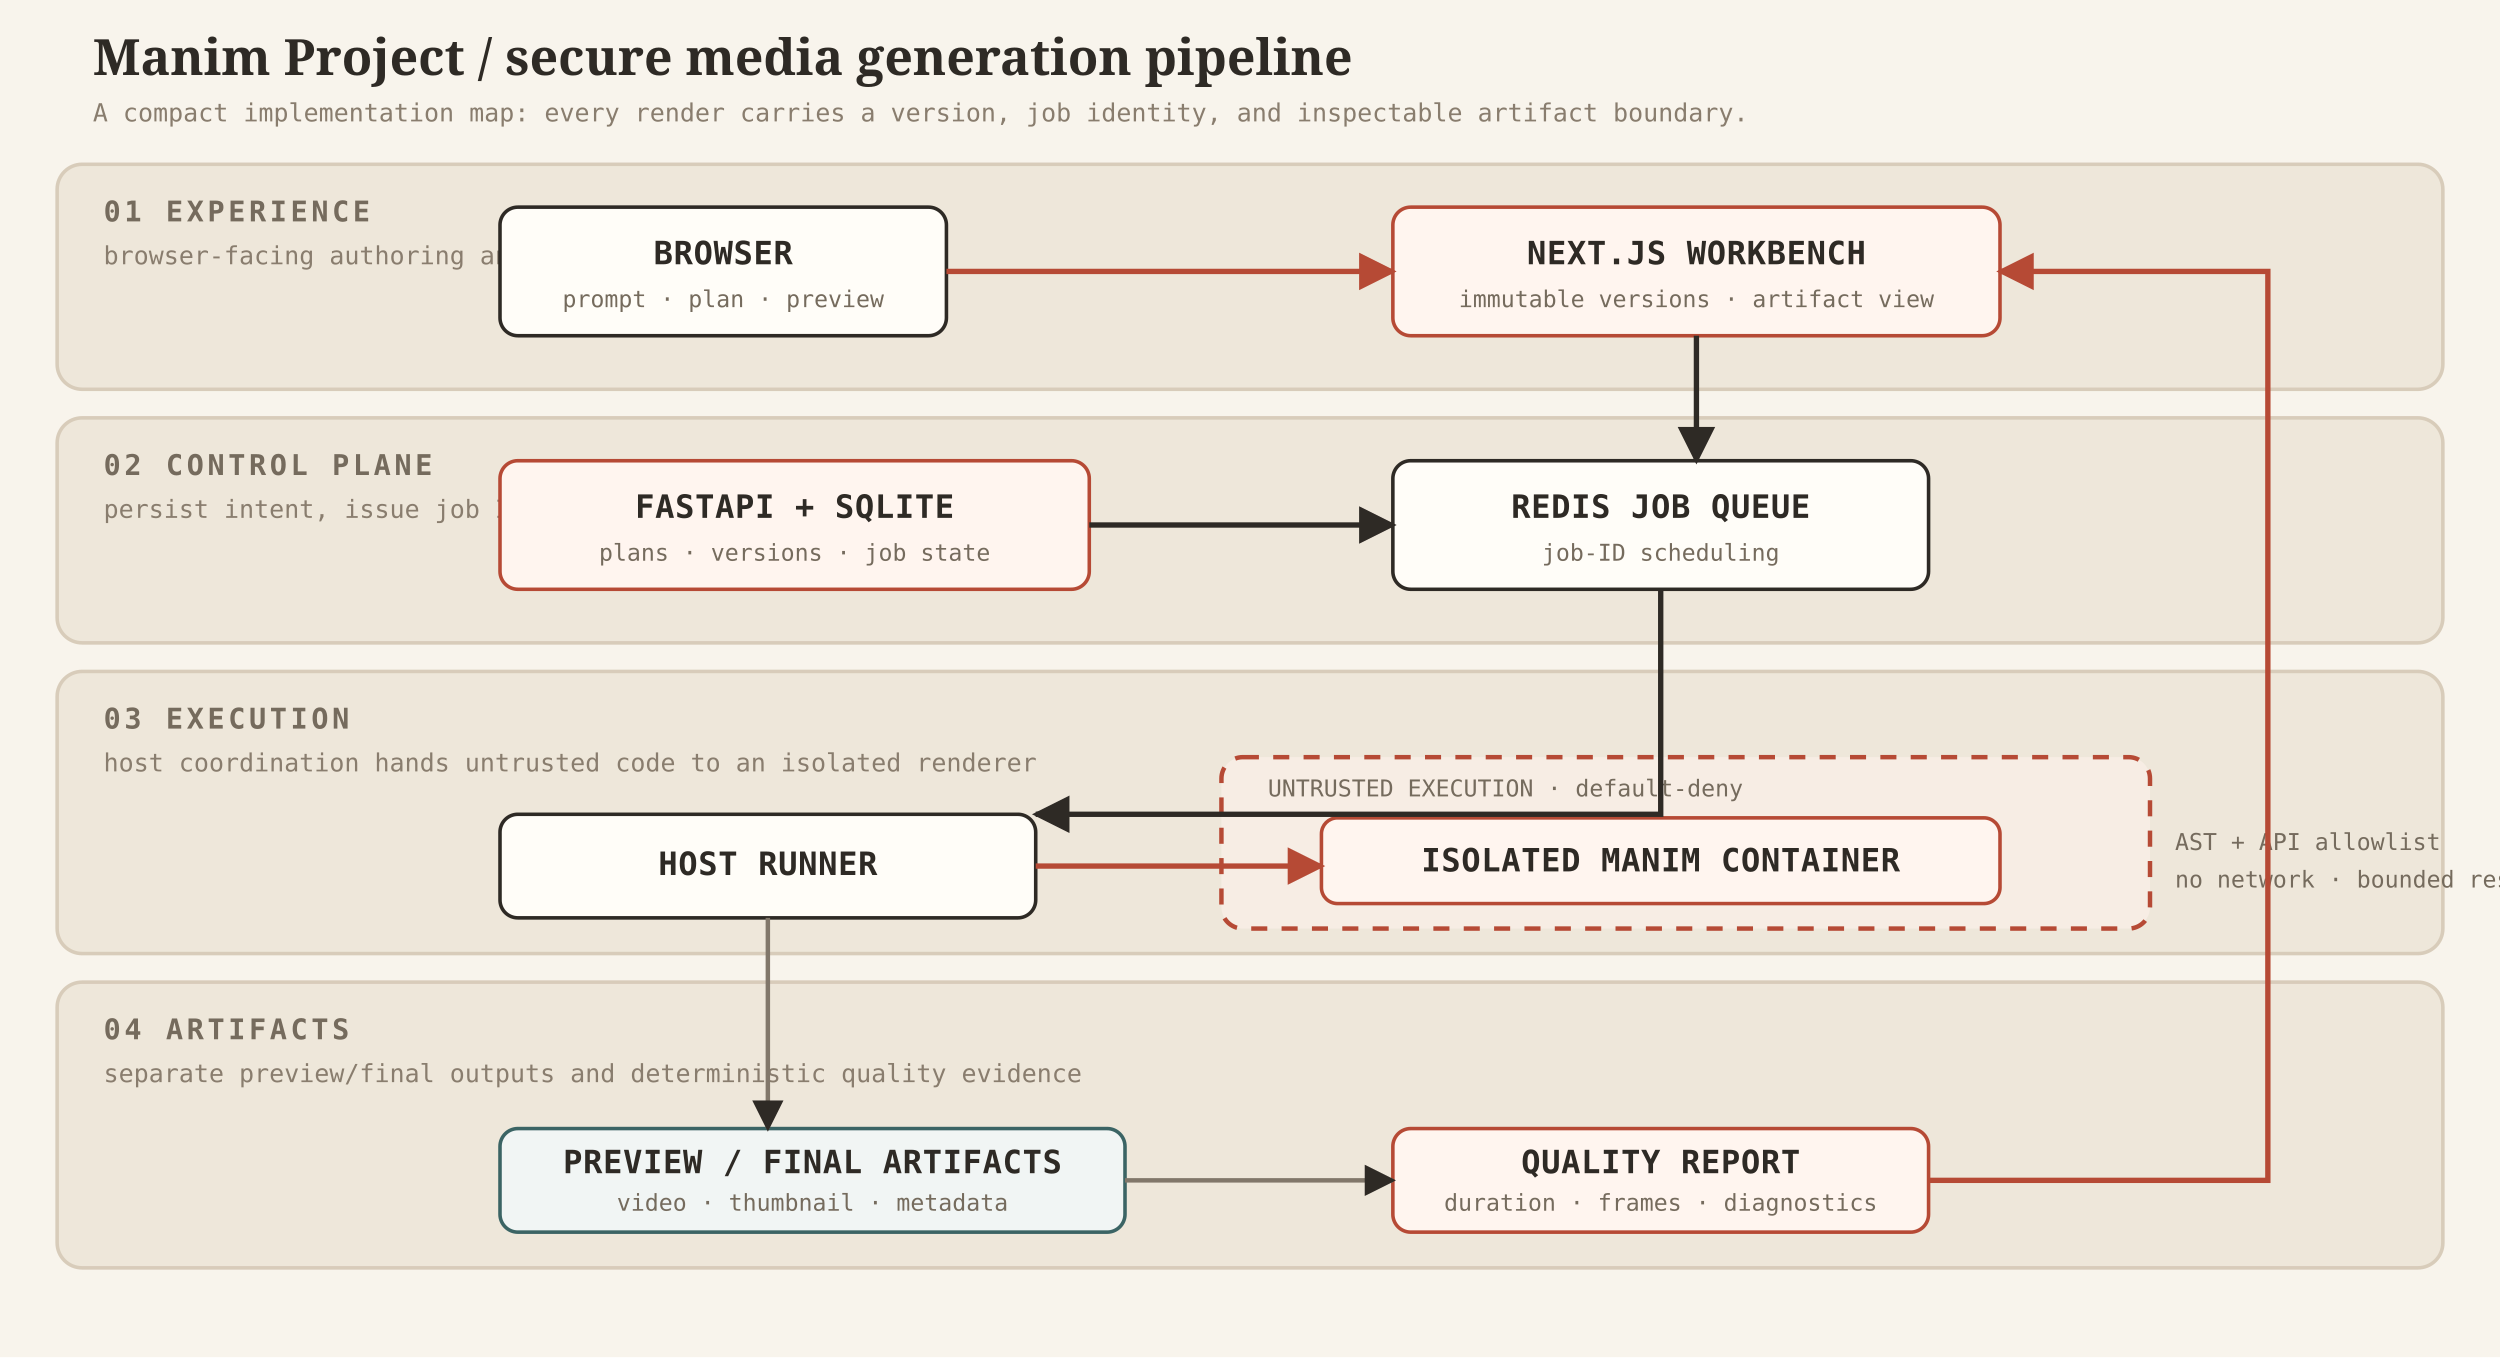
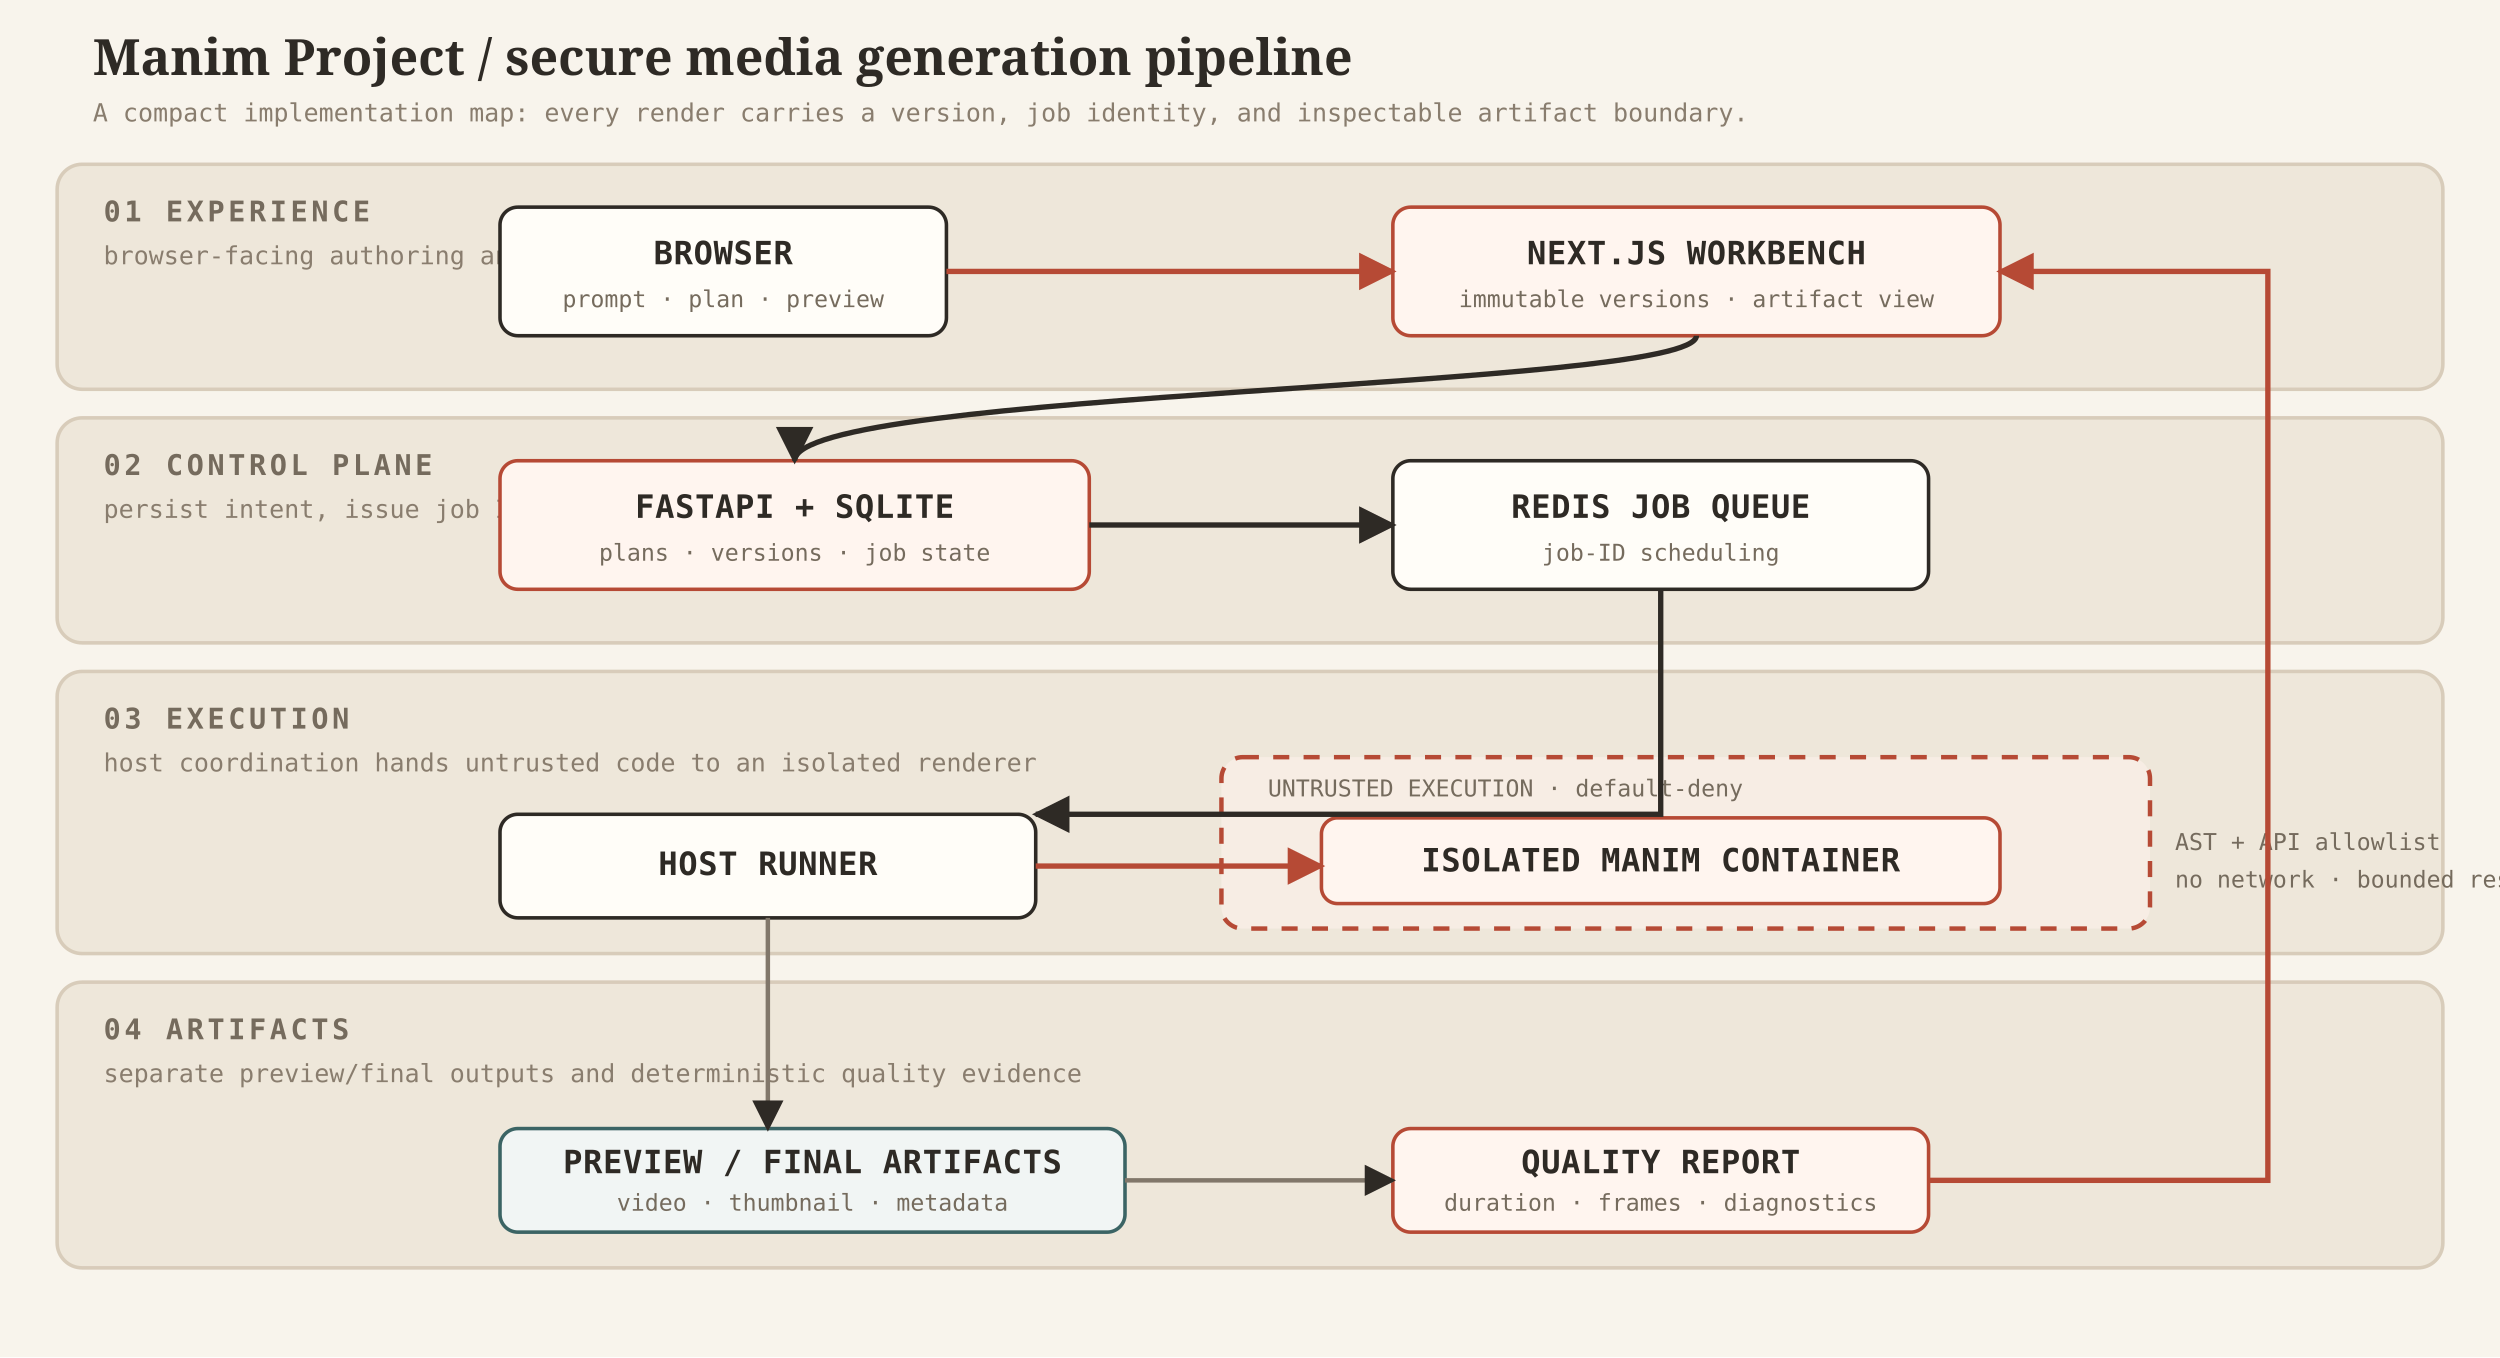
<svg xmlns="http://www.w3.org/2000/svg" width="1400" height="760" viewBox="0 0 1400 760" role="img" aria-labelledby="title desc">
  <defs>
    <marker id="arrow" viewBox="0 0 10 10" refX="9" refY="5" markerWidth="7" markerHeight="7" orient="auto">
      <path d="M 0 0 L 10 5 L 0 10 z" fill="#2e2a25" />
    </marker>
    <marker id="arrowAccent" viewBox="0 0 10 10" refX="9" refY="5" markerWidth="7" markerHeight="7" orient="auto">
      <path d="M 0 0 L 10 5 L 0 10 z" fill="#b64a35" />
    </marker>
    <style>
      .canvas { fill: #f8f4ec; }
      .band { fill: #eee7da; stroke: #d8ccba; stroke-width: 2; }
      .band-label { fill: #756b5d; font: 700 16px ui-monospace, SFMono-Regular, Consolas, monospace; letter-spacing: 2px; }
      .band-note { fill: #897d6e; font: 400 14px ui-monospace, SFMono-Regular, Consolas, monospace; }
      .node { fill: #fffdf8; stroke: #2e2a25; stroke-width: 2; }
      .node-accent { fill: #fff5ef; stroke: #b64a35; stroke-width: 2; }
      .node-state { fill: #f1f5f4; stroke: #3b6464; stroke-width: 2; }
      .node-title { fill: #2e2a25; font: 700 18px ui-monospace, SFMono-Regular, Consolas, monospace; letter-spacing: .35px; }
      .node-sub { fill: #756b5d; font: 400 13px ui-monospace, SFMono-Regular, Consolas, monospace; }
      .flow { fill: none; stroke: #2e2a25; stroke-width: 3; marker-end: url(#arrow); }
      .flow-accent { fill: none; stroke: #b64a35; stroke-width: 3; marker-end: url(#arrowAccent); }
      .flow-gray { fill: none; stroke: #81776a; stroke-width: 2.5; marker-end: url(#arrow); }
      .boundary { fill: #f7ede4; stroke: #b64a35; stroke-width: 2.5; stroke-dasharray: 9 8; }
      .legend { fill: #756b5d; font: 400 13px ui-monospace, SFMono-Regular, Consolas, monospace; }
      .legend-line { stroke: #b64a35; stroke-width: 2.5; stroke-dasharray: 9 8; }
    </style>
  </defs>
  <rect class="canvas" width="1400" height="760" />
  <text x="52" y="42" fill="#2e2a25" font-family="Georgia, serif" font-size="28" font-weight="700">Manim Project / secure media generation pipeline</text>
  <text x="52" y="68" class="band-note">A compact implementation map: every render carries a version, job identity, and inspectable artifact boundary.</text>
  <rect class="band" x="32" y="92" width="1336" height="126" rx="14" />
  <text class="band-label" x="58" y="124">01 EXPERIENCE</text>
  <text class="band-note" x="58" y="148">browser-facing authoring and delivery</text>
  <rect class="node" x="280" y="116" width="250" height="72" rx="10" />
  <text class="node-title" x="405" y="148" text-anchor="middle">BROWSER</text>
  <text class="node-sub" x="405" y="172" text-anchor="middle">prompt · plan · preview</text>
  <rect class="node-accent" x="780" y="116" width="340" height="72" rx="10" />
  <text class="node-title" x="950" y="148" text-anchor="middle">NEXT.JS WORKBENCH</text>
  <text class="node-sub" x="950" y="172" text-anchor="middle">immutable versions · artifact view</text>
  <path class="flow-accent" d="M 530 152 H 780" />
  <rect class="band" x="32" y="234" width="1336" height="126" rx="14" />
  <text class="band-label" x="58" y="266">02 CONTROL PLANE</text>
  <text class="band-note" x="58" y="290">persist intent, issue job IDs, and coordinate rendering</text>
  <rect class="node-accent" x="280" y="258" width="330" height="72" rx="10" />
  <text class="node-title" x="445" y="290" text-anchor="middle">FASTAPI + SQLITE</text>
  <text class="node-sub" x="445" y="314" text-anchor="middle">plans · versions · job state</text>
  <rect class="node" x="780" y="258" width="300" height="72" rx="10" />
  <text class="node-title" x="930" y="290" text-anchor="middle">REDIS JOB QUEUE</text>
  <text class="node-sub" x="930" y="314" text-anchor="middle">job-ID scheduling</text>
-   <path class="flow" d="M 950 188 V 258" />
-   <path class="flow" d="M 610 294 H 780" />
+   <g id="control-plane-request-path" data-flow="workbench-control-queue" aria-label="NEXT.JS WORKBENCH → FASTAPI + SQLITE → REDIS JOB QUEUE">
+     <path class="flow" d="M 950 188 C 950 218 445 218 445 258" />
+     <path class="flow" d="M 610 294 H 780" />
+   </g>
  <rect class="band" x="32" y="376" width="1336" height="158" rx="14" />
  <text class="band-label" x="58" y="408">03 EXECUTION</text>
  <text class="band-note" x="58" y="432">host coordination hands untrusted code to an isolated renderer</text>
  <rect class="node" x="280" y="456" width="300" height="58" rx="10" />
  <text class="node-title" x="430" y="490" text-anchor="middle">HOST RUNNER</text>
  <rect class="boundary" data-boundary="untrusted-execution" x="684" y="424" width="520" height="96" rx="12" />
  <text class="legend" x="710" y="446">UNTRUSTED EXECUTION · default-deny</text>
  <rect class="node-accent" x="740" y="458" width="380" height="48" rx="9" />
  <text class="node-title" x="930" y="488" text-anchor="middle">ISOLATED MANIM CONTAINER</text>
  <path class="flow" d="M 930 330 V 456 H 580" />
  <path class="flow-accent" d="M 580 485 H 740" />
  <text class="legend" x="1218" y="476">AST + API allowlist</text>
  <text class="legend" x="1218" y="497">no network · bounded resources</text>
  <rect class="band" x="32" y="550" width="1336" height="160" rx="14" />
  <text class="band-label" x="58" y="582">04 ARTIFACTS</text>
  <text class="band-note" x="58" y="606">separate preview/final outputs and deterministic quality evidence</text>
  <rect class="node-state" x="280" y="632" width="350" height="58" rx="10" />
  <text class="node-title" x="455" y="657" text-anchor="middle">PREVIEW / FINAL ARTIFACTS</text>
  <text class="node-sub" x="455" y="678" text-anchor="middle">video · thumbnail · metadata</text>
  <rect class="node-accent" x="780" y="632" width="300" height="58" rx="10" />
  <text class="node-title" x="930" y="657" text-anchor="middle">QUALITY REPORT</text>
  <text class="node-sub" x="930" y="678" text-anchor="middle">duration · frames · diagnostics</text>
  <path class="flow-gray" d="M 430 514 V 632" />
  <path class="flow-gray" d="M 630 661 H 780" />
  <path class="flow-accent" d="M 1080 661 H 1270 V 152 H 1120" />
</svg>
